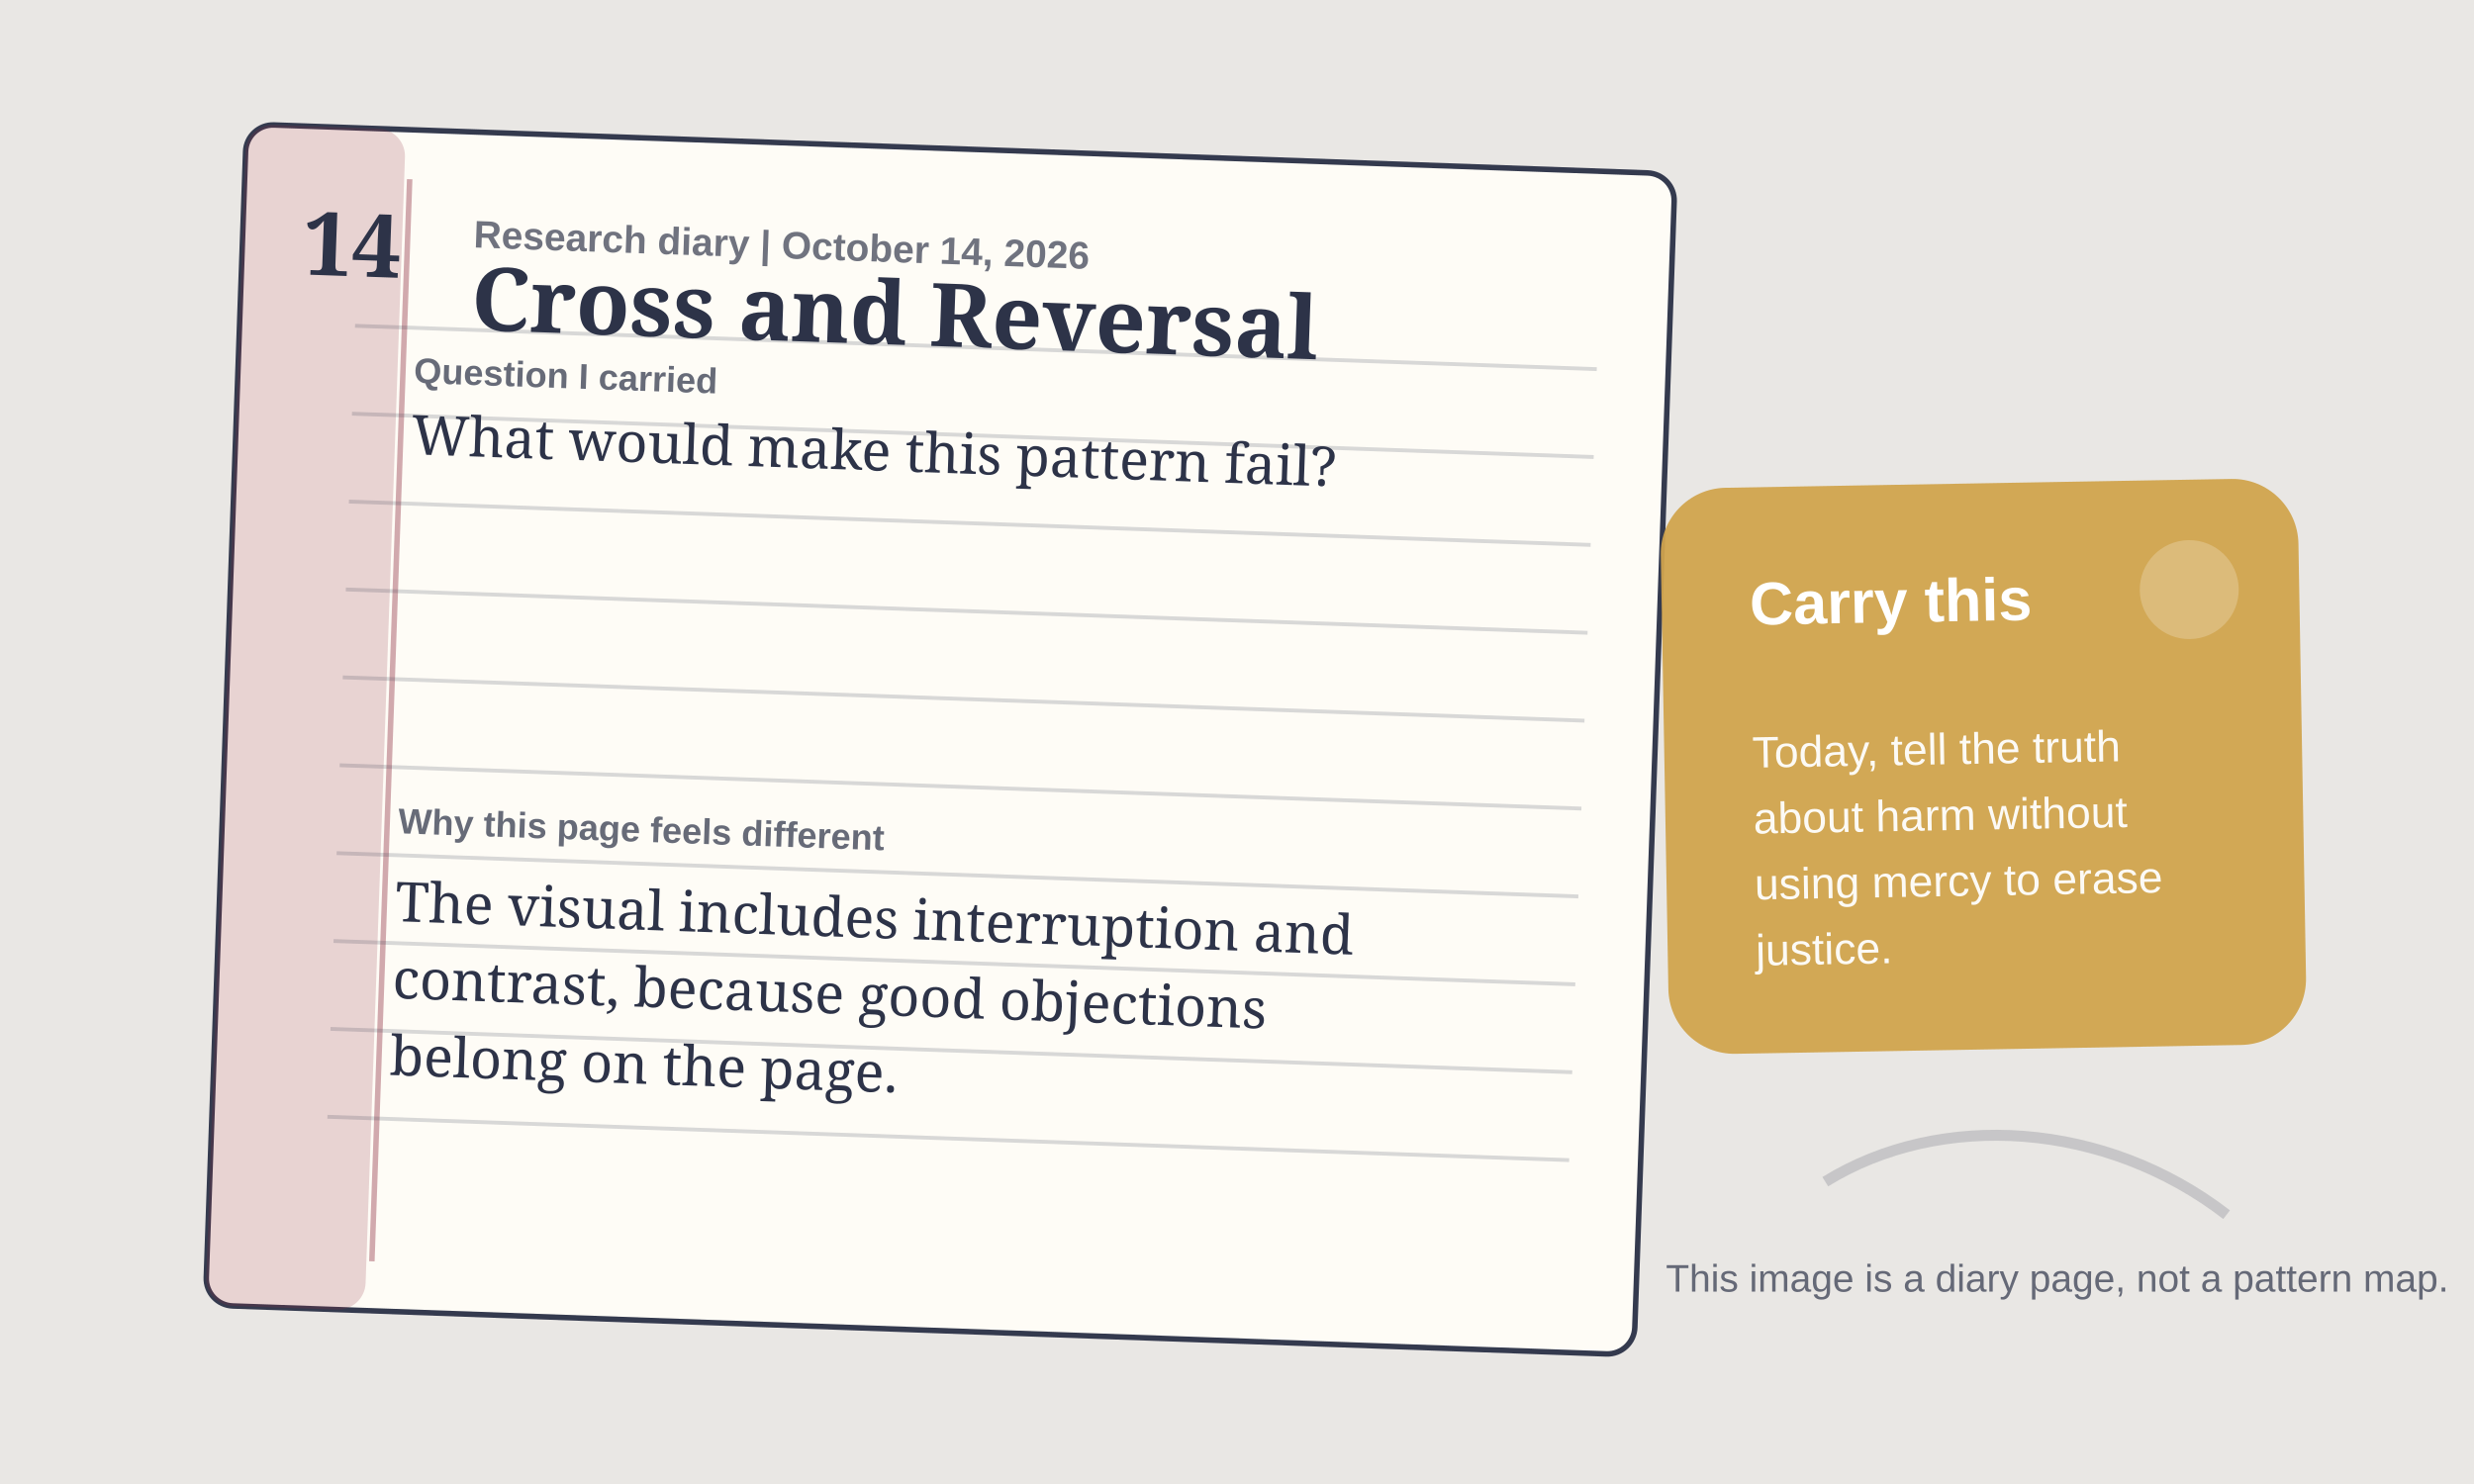
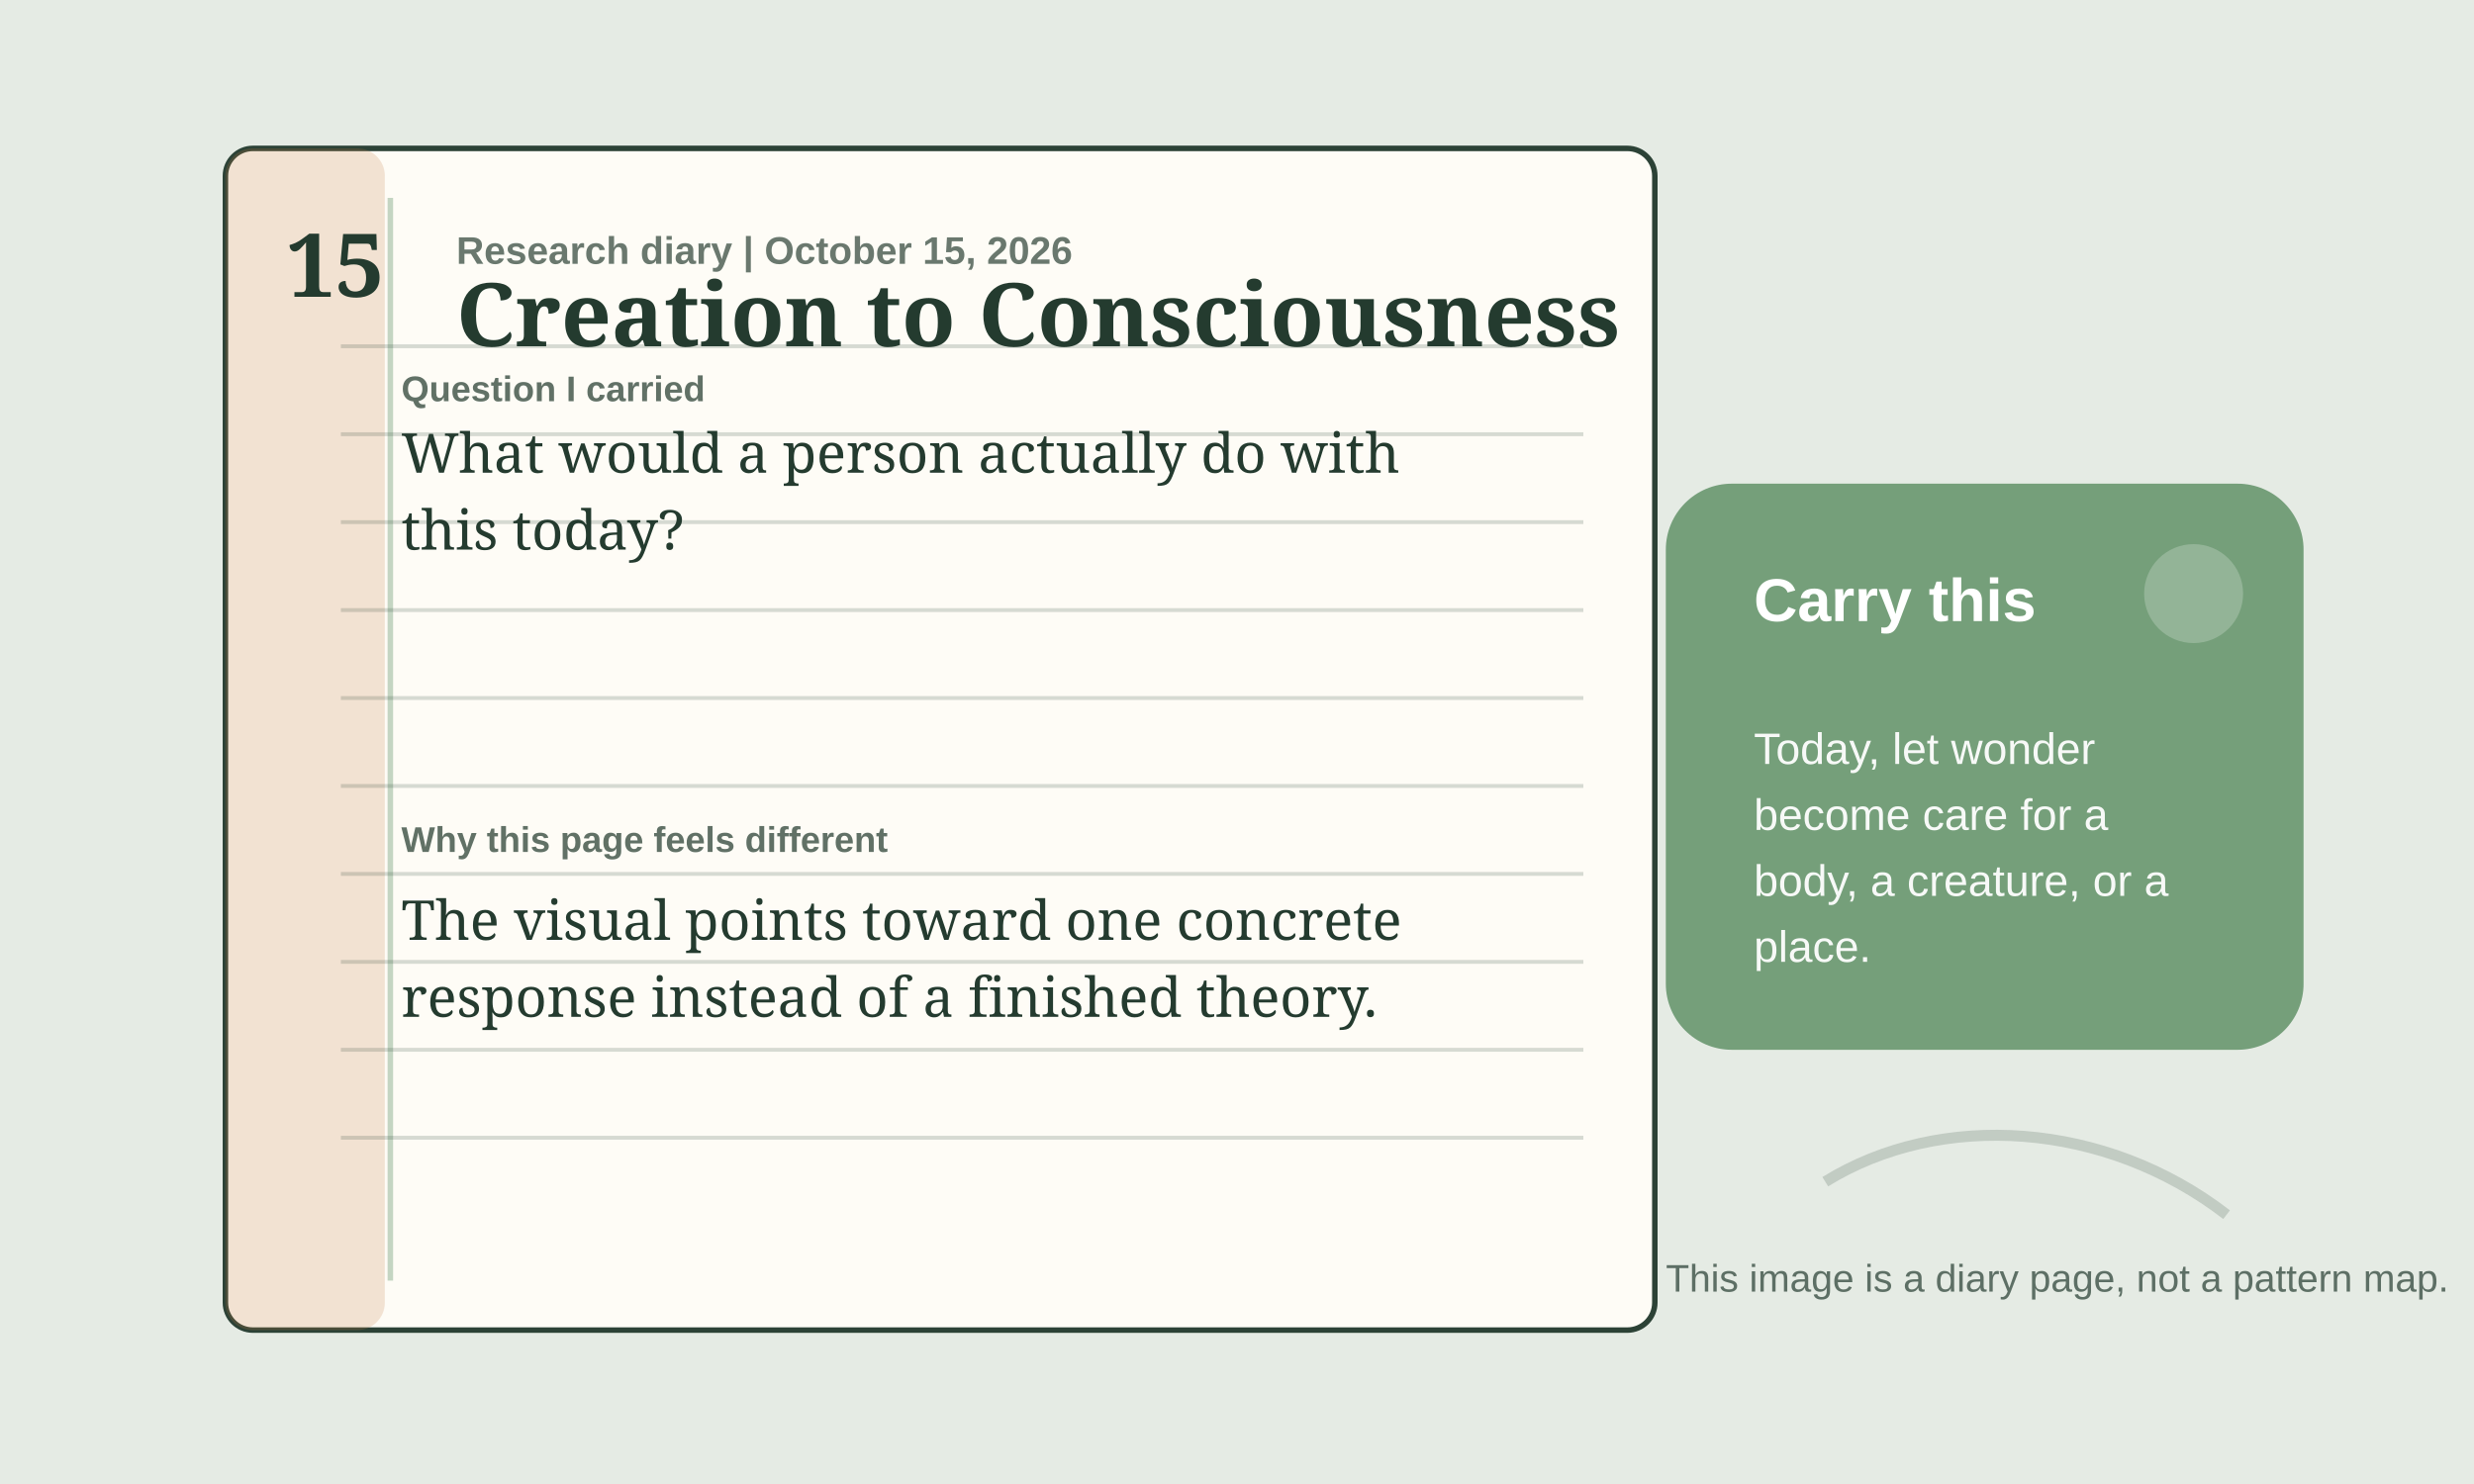
<svg xmlns="http://www.w3.org/2000/svg" width="900" height="540" viewBox="0 0 900 540" role="img" aria-labelledby="title desc">
  <style>
-     .eyebrow { font: 700 14px Arial, sans-serif; letter-spacing: 0; fill: #2d3348; opacity: 0.68; }
-     .title { font: 700 32px Georgia, serif; letter-spacing: 0; fill: #2d3348; }
-     .diary { font: 20px Georgia, serif; letter-spacing: 0; fill: #2d3348; }
-     .label { font: 700 13px Arial, sans-serif; letter-spacing: 0; fill: #2d3348; opacity: 0.72; }
+     .eyebrow { font: 700 14px Arial, sans-serif; letter-spacing: 0; fill: #243b2f; opacity: 0.68; }
+     .title { font: 700 32px Georgia, serif; letter-spacing: 0; fill: #243b2f; }
+     .diary { font: 20px Georgia, serif; letter-spacing: 0; fill: #243b2f; }
+     .label { font: 700 13px Arial, sans-serif; letter-spacing: 0; fill: #243b2f; opacity: 0.72; }
    .cardtitle { font: 700 22px Arial, sans-serif; letter-spacing: 0; fill: #ffffff; }
    .cardtext { font: 16px Arial, sans-serif; letter-spacing: 0; fill: #ffffff; opacity: 0.94; }
-     .small { font: 14px Arial, sans-serif; letter-spacing: 0; fill: #2d3348; opacity: 0.70; }
+     .small { font: 14px Arial, sans-serif; letter-spacing: 0; fill: #243b2f; opacity: 0.70; }
  </style>
-   <rect width="900" height="540" fill="#f2f0ec" />
-   <rect x="0" y="0" width="900" height="540" fill="#2d3348" opacity="0.05" />
-   <g transform="rotate(2 340 270)">
-     <rect x="82" y="54" width="520" height="430" rx="10" fill="#fffdf7" stroke="#2d3348" stroke-width="2" opacity="0.96" />
-     <rect x="82" y="54" width="58" height="430" rx="10" fill="#8f2d3f" opacity="0.20" />
-     <line x1="142" y1="72" x2="142" y2="466" stroke="#8f2d3f" stroke-width="2" opacity="0.40" />
-     <line x1="124" y1="126" x2="576" y2="126" stroke="#2d3348" stroke-width="1.4" opacity="0.18" />
-     <line x1="124" y1="158" x2="576" y2="158" stroke="#2d3348" stroke-width="1.4" opacity="0.18" />
-     <line x1="124" y1="190" x2="576" y2="190" stroke="#2d3348" stroke-width="1.4" opacity="0.18" />
-     <line x1="124" y1="222" x2="576" y2="222" stroke="#2d3348" stroke-width="1.4" opacity="0.18" />
-     <line x1="124" y1="254" x2="576" y2="254" stroke="#2d3348" stroke-width="1.4" opacity="0.18" />
-     <line x1="124" y1="286" x2="576" y2="286" stroke="#2d3348" stroke-width="1.4" opacity="0.18" />
-     <line x1="124" y1="318" x2="576" y2="318" stroke="#2d3348" stroke-width="1.4" opacity="0.18" />
-     <line x1="124" y1="350" x2="576" y2="350" stroke="#2d3348" stroke-width="1.4" opacity="0.18" />
-     <line x1="124" y1="382" x2="576" y2="382" stroke="#2d3348" stroke-width="1.4" opacity="0.18" />
-     <line x1="124" y1="414" x2="576" y2="414" stroke="#2d3348" stroke-width="1.4" opacity="0.18" />
-     <text x="166" y="96" class="eyebrow">Research diary | October 14, 2026</text>
-     <text x="166" y="126" class="title">Cross and Reversal</text>
+   <rect width="900" height="540" fill="#eef3ed" />
+   <rect x="0" y="0" width="900" height="540" fill="#243b2f" opacity="0.05" />
+   <g transform="rotate(0 340 270)">
+     <rect x="82" y="54" width="520" height="430" rx="10" fill="#fffdf7" stroke="#243b2f" stroke-width="2" opacity="0.96" />
+     <rect x="82" y="54" width="58" height="430" rx="10" fill="#c47a43" opacity="0.20" />
+     <line x1="142" y1="72" x2="142" y2="466" stroke="#6e9a74" stroke-width="2" opacity="0.40" />
+     <line x1="124" y1="126" x2="576" y2="126" stroke="#243b2f" stroke-width="1.4" opacity="0.18" />
+     <line x1="124" y1="158" x2="576" y2="158" stroke="#243b2f" stroke-width="1.4" opacity="0.18" />
+     <line x1="124" y1="190" x2="576" y2="190" stroke="#243b2f" stroke-width="1.4" opacity="0.18" />
+     <line x1="124" y1="222" x2="576" y2="222" stroke="#243b2f" stroke-width="1.4" opacity="0.18" />
+     <line x1="124" y1="254" x2="576" y2="254" stroke="#243b2f" stroke-width="1.4" opacity="0.18" />
+     <line x1="124" y1="286" x2="576" y2="286" stroke="#243b2f" stroke-width="1.4" opacity="0.18" />
+     <line x1="124" y1="318" x2="576" y2="318" stroke="#243b2f" stroke-width="1.4" opacity="0.18" />
+     <line x1="124" y1="350" x2="576" y2="350" stroke="#243b2f" stroke-width="1.4" opacity="0.18" />
+     <line x1="124" y1="382" x2="576" y2="382" stroke="#243b2f" stroke-width="1.4" opacity="0.18" />
+     <line x1="124" y1="414" x2="576" y2="414" stroke="#243b2f" stroke-width="1.4" opacity="0.18" />
+     <text x="166" y="96" class="eyebrow">Research diary | October 15, 2026</text>
+     <text x="166" y="126" class="title">Creation to Consciousness</text>
    <text x="146" y="146" class="label">Question I carried</text>
-     <text x="104" y="108" class="title">14</text>
+     <text x="104" y="108" class="title">15</text>
  </g>
-   <g transform="rotate(2 340 270)">
-     <text x="146" y="172" class="diary">What would make this pattern fail?</text>
+   <g transform="rotate(0 340 270)">
+     <text x="146" y="172" class="diary">What would a person actually do with</text>
+     <text x="146" y="200" class="diary">this today?</text>
    <text x="146" y="310" class="label">Why this page feels different</text>
-     <text x="146" y="342" class="diary">The visual includes interruption and</text>
-     <text x="146" y="370" class="diary">contrast, because good objections</text>
-     <text x="146" y="398" class="diary">belong on the page.</text>
+     <text x="146" y="342" class="diary">The visual points toward one concrete</text>
+     <text x="146" y="370" class="diary">response instead of a finished theory.</text>
  </g>
-   <g transform="rotate(-1 714 306)">
-     <rect x="606" y="176" width="232" height="206" rx="24" fill="#d0a44c" opacity="0.94" />
+   <g transform="rotate(0 714 306)">
+     <rect x="606" y="176" width="232" height="206" rx="24" fill="#6e9a74" opacity="0.94" />
    <circle cx="798" cy="216" r="18" fill="#ffffff" opacity="0.22" />
    <text x="638" y="226" class="cardtitle">Carry this</text>
-     <text x="638" y="278" class="cardtext">Today, tell the truth</text>
-     <text x="638" y="302" class="cardtext">about harm without</text>
-     <text x="638" y="326" class="cardtext">using mercy to erase</text>
-     <text x="638" y="350" class="cardtext">justice.</text>
+     <text x="638" y="278" class="cardtext">Today, let wonder</text>
+     <text x="638" y="302" class="cardtext">become care for a</text>
+     <text x="638" y="326" class="cardtext">body, a creature, or a</text>
+     <text x="638" y="350" class="cardtext">place.</text>
  </g>
-   <path d="M664 430 C706 404 766 408 810 442" fill="none" stroke="#2d3348" stroke-width="4" opacity="0.18" />
+   <path d="M664 430 C706 404 766 408 810 442" fill="none" stroke="#243b2f" stroke-width="4" opacity="0.18" />
  <text x="606" y="470" class="small">This image is a diary page, not a pattern map.</text>
</svg>
